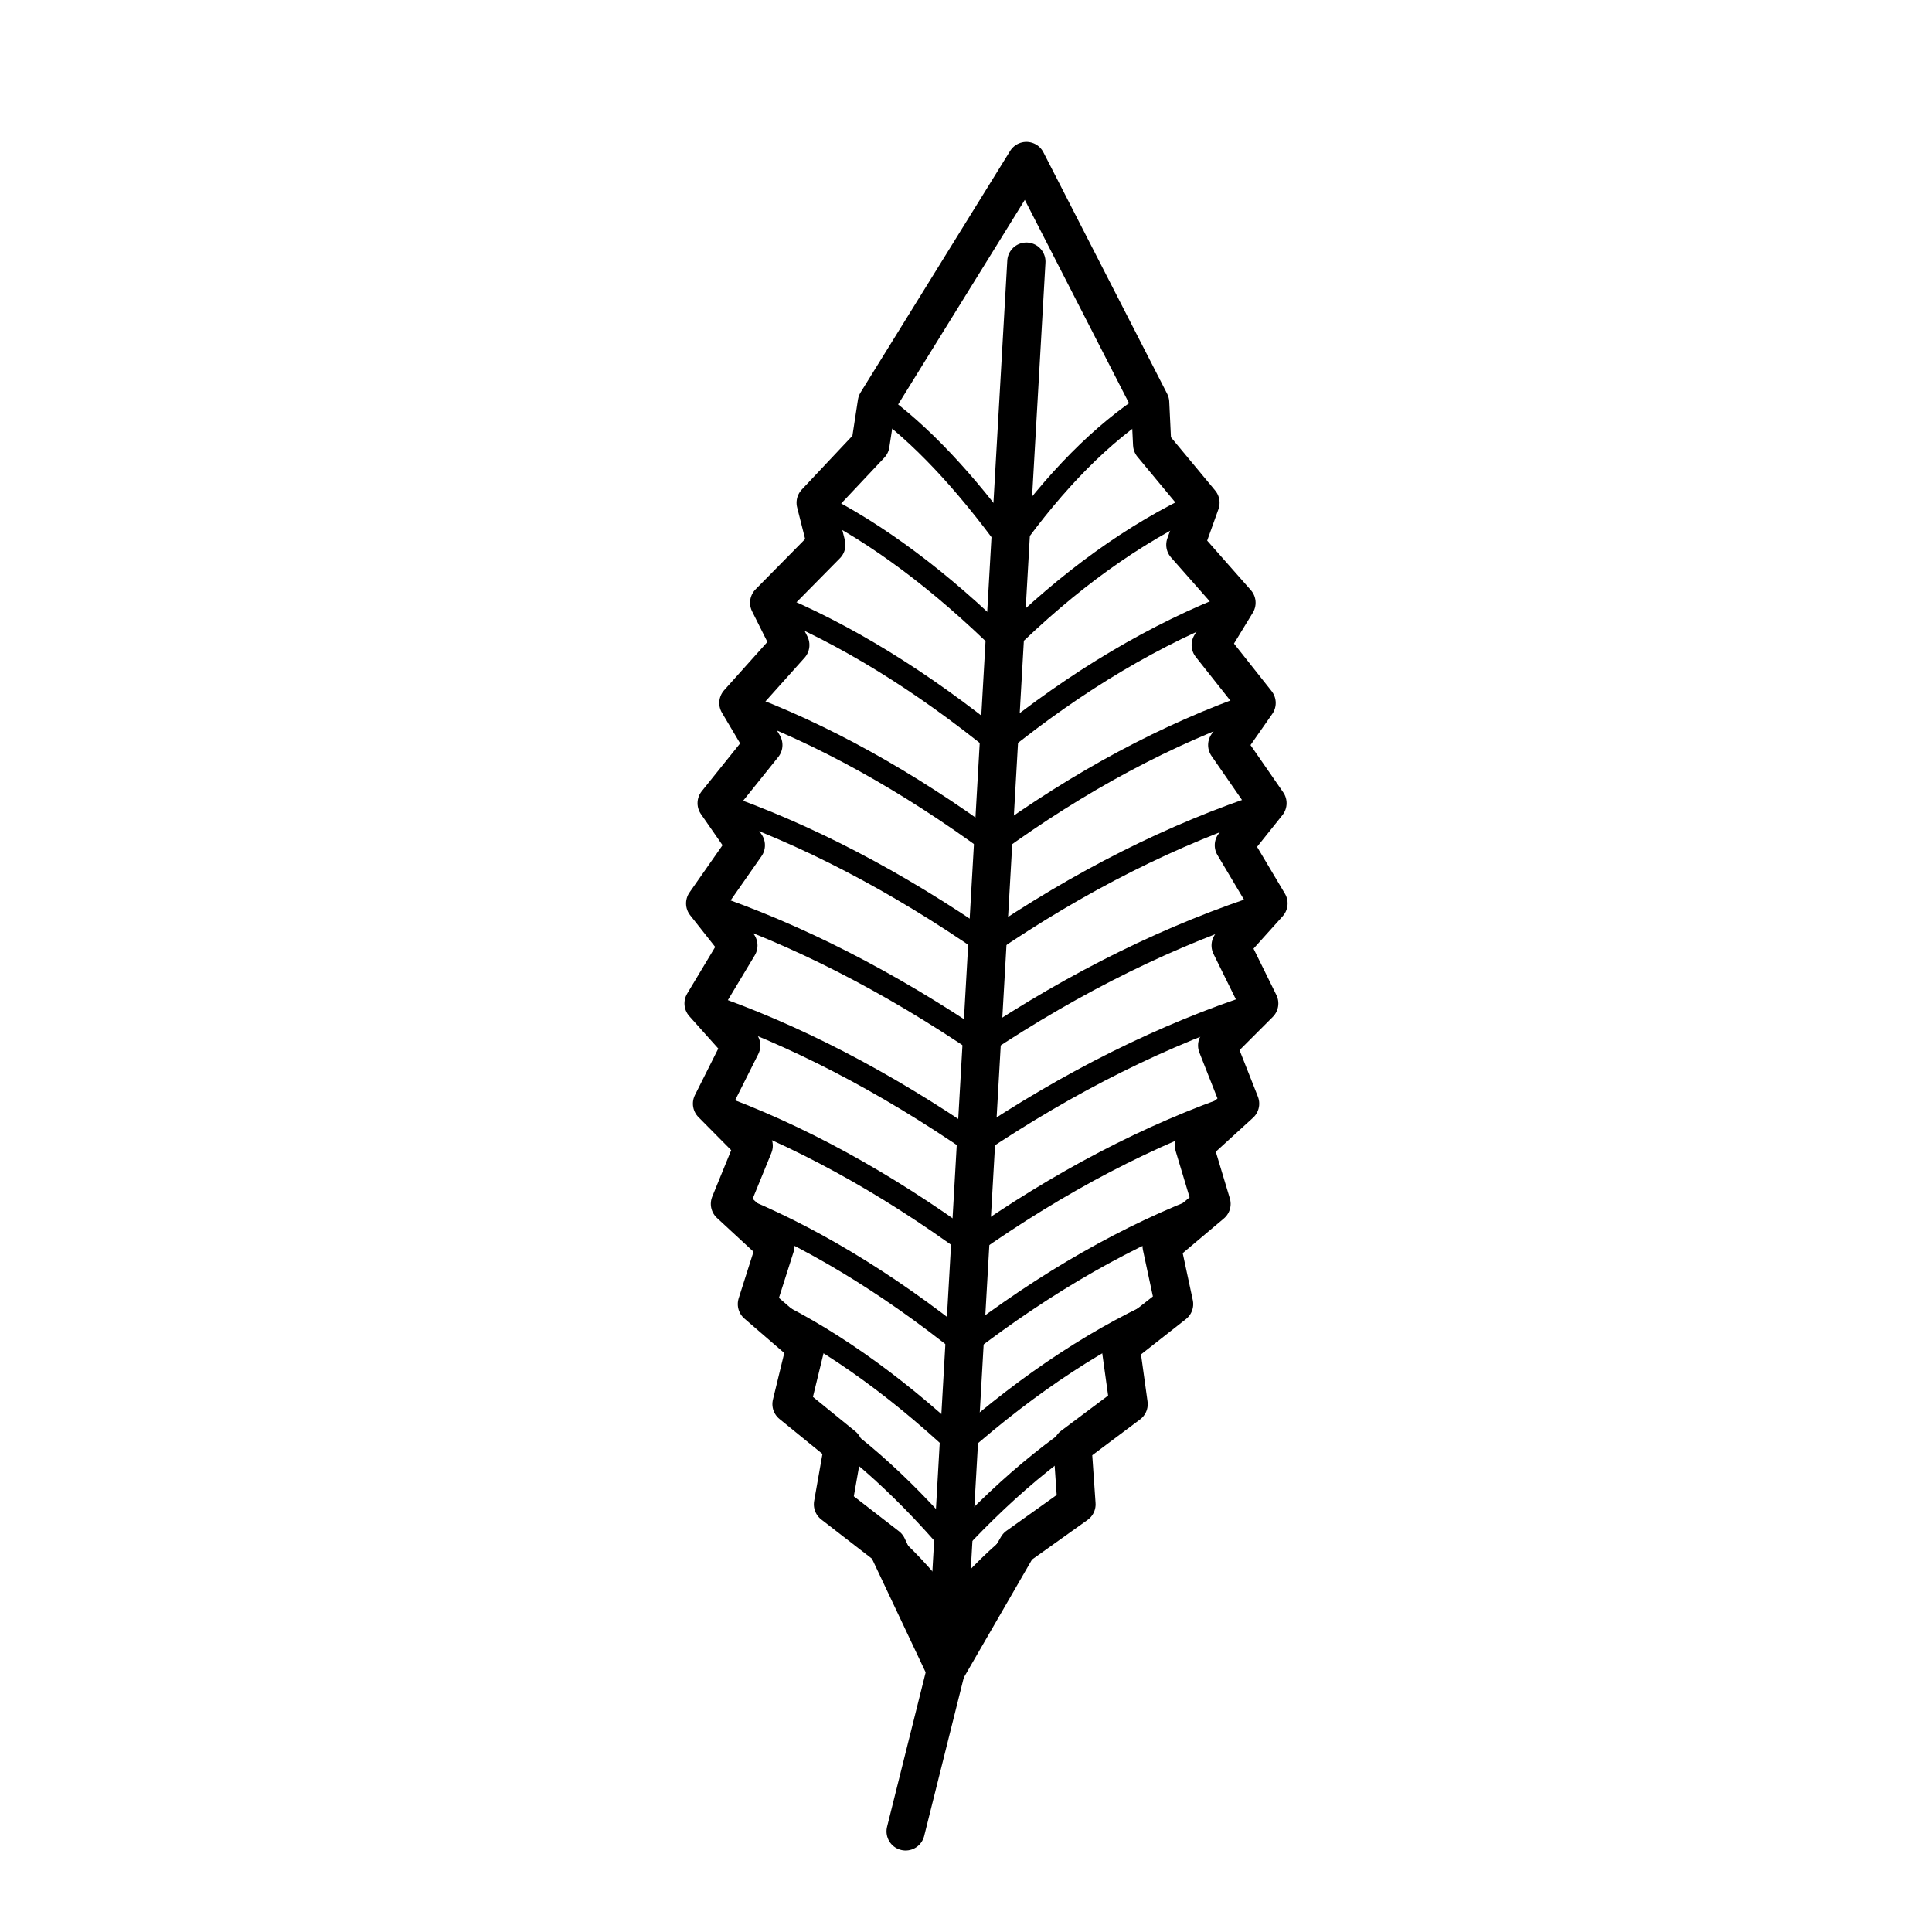
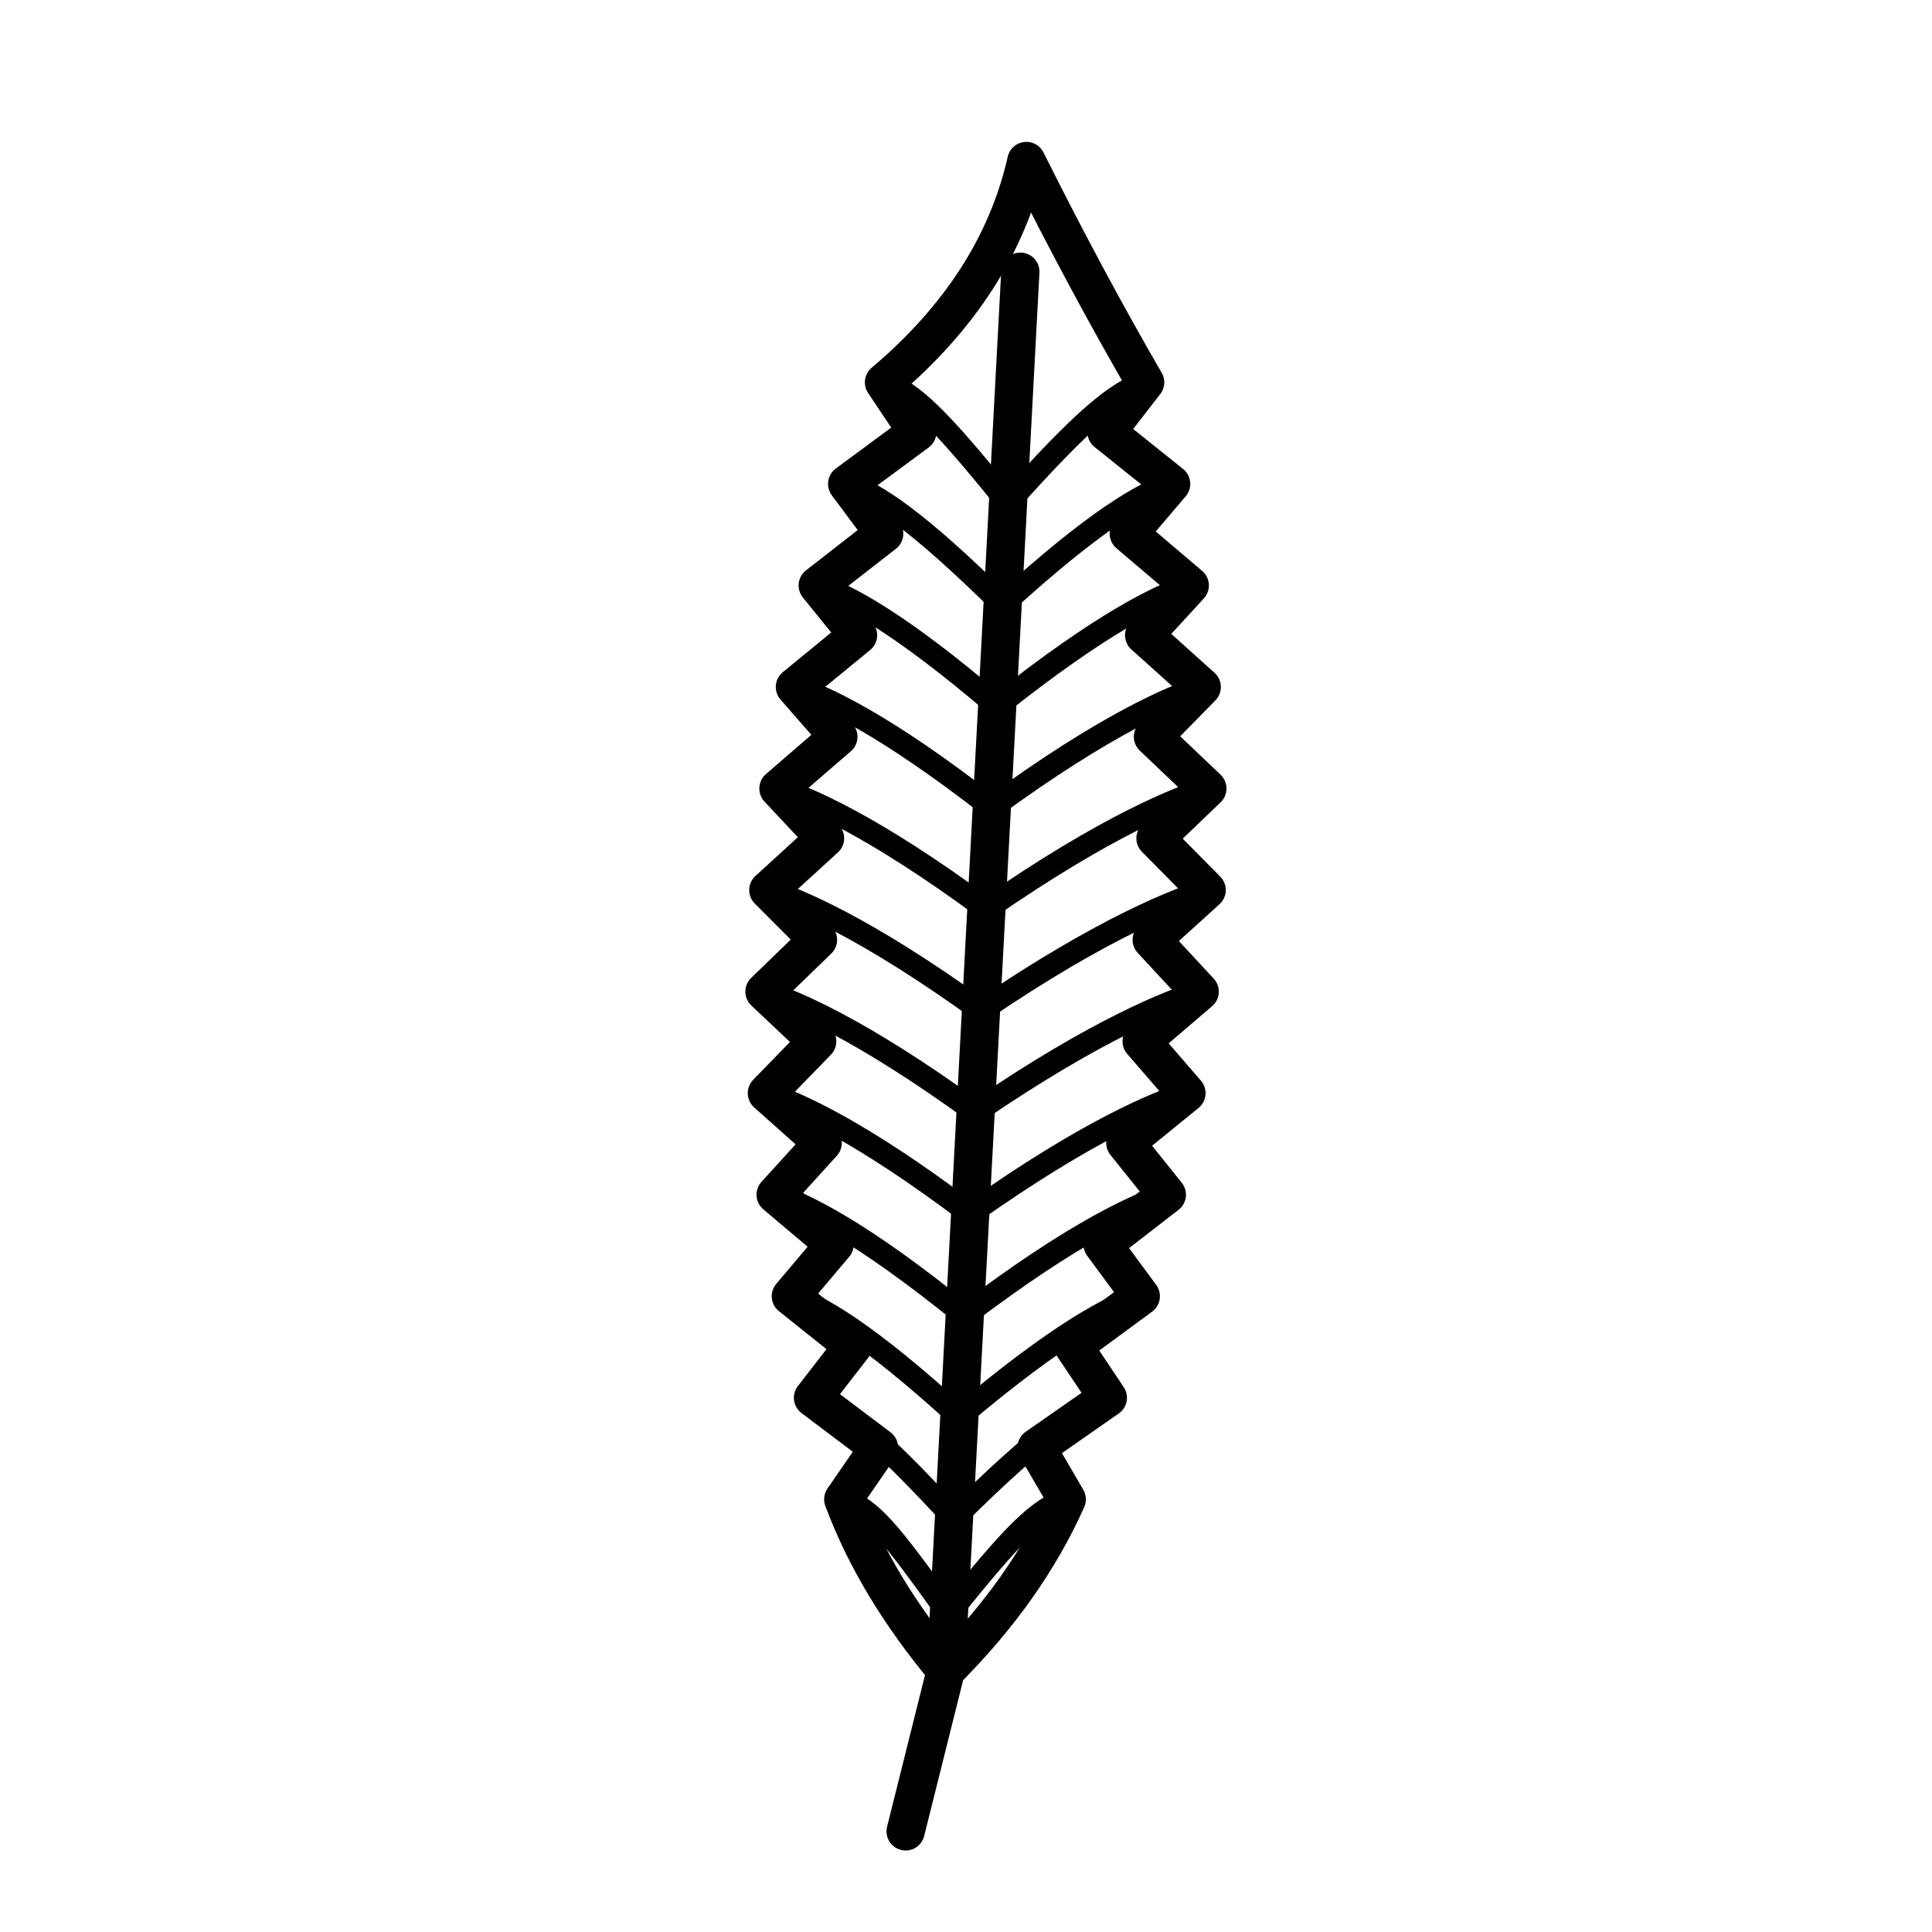
<svg xmlns="http://www.w3.org/2000/svg" width="96" height="96" viewBox="0 0 96 96" fill="none" stroke-linecap="round" stroke-linejoin="round" role="img" aria-label="Edelkastanie · Castanea sativa">
-   <path class="leaf-blade" d="M51 8 L43.57 20 L43.25 22.09 L40.53 24.98 L41.06 27.07 L38.22 29.95 L39.27 32.05 L36.69 34.93 L37.93 37.02 L35.61 39.91 L37.06 42 L35.04 44.89 L36.69 46.98 L34.96 49.86 L36.83 51.95 L35.38 54.84 L37.45 56.93 L36.27 59.82 L38.53 61.91 L37.61 64.8 L40.03 66.89 L39.33 69.77 L41.9 71.86 L41.39 74.75 L44.09 76.84 L47 83 L50.56 76.84 L53.49 74.75 L53.29 71.86 L56.08 69.77 L55.68 66.89 L58.34 64.8 L57.72 61.91 L60.2 59.82 L59.33 56.93 L61.62 54.84 L60.48 51.95 L62.57 49.86 L61.15 46.98 L63.03 44.89 L61.31 42 L62.98 39.91 L60.98 37.02 L62.44 34.93 L60.16 32.05 L61.44 29.95 L58.9 27.07 L59.65 24.98 L57.25 22.09 L57.15 20 L51 8 Z" fill="none" stroke="currentColor" stroke-width="1.9" />
-   <path d="M50.199 27.012 Q46.78 22.3 43.57 20" fill="none" stroke="currentColor" stroke-width="1.12" class="leaf-vein" />
-   <path d="M49.915 31.991 Q45.13 27.28 40.53 24.98" fill="none" stroke="currentColor" stroke-width="1.12" class="leaf-vein" />
-   <path d="M49.631 36.96 Q43.84 32.25 38.22 29.95" fill="none" stroke="currentColor" stroke-width="1.12" class="leaf-vein" />
-   <path d="M49.346 41.939 Q42.94 37.23 36.69 34.93" fill="none" stroke="currentColor" stroke-width="1.12" class="leaf-vein" />
-   <path d="M49.062 46.918 Q42.27 42.21 35.61 39.91" fill="none" stroke="currentColor" stroke-width="1.12" class="leaf-vein" />
-   <path d="M48.777 51.897 Q41.85 47.19 35.04 44.89" fill="none" stroke="currentColor" stroke-width="1.12" class="leaf-vein" />
-   <path d="M48.493 56.866 Q41.67 52.16 34.96 49.86" fill="none" stroke="currentColor" stroke-width="1.12" class="leaf-vein" />
-   <path d="M48.209 61.845 Q41.76 57.14 35.38 54.84" fill="none" stroke="currentColor" stroke-width="1.12" class="leaf-vein" />
-   <path d="M47.924 66.824 Q42.06 62.12 36.27 59.82" fill="none" stroke="currentColor" stroke-width="1.12" class="leaf-vein" />
-   <path d="M47.64 71.802 Q42.61 67.1 37.61 64.8" fill="none" stroke="currentColor" stroke-width="1.12" class="leaf-vein" />
-   <path d="M47.356 76.771 Q43.33 72.07 39.33 69.77" fill="none" stroke="currentColor" stroke-width="1.12" class="leaf-vein" />
-   <path d="M47.171 80.001 Q44.27 76.17 41.39 74.75" fill="none" stroke="currentColor" stroke-width="1.12" class="leaf-vein" />
-   <path d="M50.199 27.012 Q53.57 22.3 57.15 20" fill="none" stroke="currentColor" stroke-width="1.12" class="leaf-vein" />
-   <path d="M49.915 31.991 Q54.69 27.28 59.65 24.98" fill="none" stroke="currentColor" stroke-width="1.12" class="leaf-vein" />
-   <path d="M49.631 36.96 Q55.45 32.25 61.44 29.95" fill="none" stroke="currentColor" stroke-width="1.12" class="leaf-vein" />
-   <path d="M49.346 41.939 Q55.81 37.23 62.44 34.93" fill="none" stroke="currentColor" stroke-width="1.12" class="leaf-vein" />
-   <path d="M49.062 46.918 Q55.95 42.21 62.98 39.91" fill="none" stroke="currentColor" stroke-width="1.12" class="leaf-vein" />
-   <path d="M48.777 51.897 Q55.84 47.19 63.03 44.89" fill="none" stroke="currentColor" stroke-width="1.12" class="leaf-vein" />
-   <path d="M48.493 56.866 Q55.48 52.16 62.57 49.86" fill="none" stroke="currentColor" stroke-width="1.12" class="leaf-vein" />
-   <path d="M48.209 61.845 Q54.88 57.14 61.62 54.84" fill="none" stroke="currentColor" stroke-width="1.12" class="leaf-vein" />
-   <path d="M47.924 66.824 Q54.03 62.12 60.2 59.82" fill="none" stroke="currentColor" stroke-width="1.12" class="leaf-vein" />
-   <path d="M47.64 71.802 Q52.97 67.1 58.34 64.8" fill="none" stroke="currentColor" stroke-width="1.12" class="leaf-vein" />
-   <path d="M47.356 76.771 Q51.7 72.07 56.08 69.77" fill="none" stroke="currentColor" stroke-width="1.12" class="leaf-vein" />
-   <path d="M47.171 80.001 Q50.33 76.17 53.49 74.75" fill="none" stroke="currentColor" stroke-width="1.12" class="leaf-vein" />
-   <path d="M45 91 Q46 87 47 83" fill="none" stroke="currentColor" stroke-width="1.9" class="leaf-petiole" />
-   <path d="M47 83 L51 13" fill="none" stroke="currentColor" stroke-width="1.9" class="leaf-midrib" />
+   <path class="leaf-blade" d="M51 8 Q49.6 14.2 43.925 19 L45.579 21.472 Q43.558 22.965 42.095 24.045 L43.935 26.518 Q42.019 28.01 40.632 29.091 L42.636 31.563 Q40.816 33.056 39.498 34.136 L41.659 36.609 Q39.932 38.101 38.681 39.182 L40.996 41.654 Q39.361 43.147 38.178 44.227 L40.645 46.7 Q39.103 48.192 37.986 49.273 L40.606 51.745 Q39.156 53.237 38.106 54.318 L40.879 56.79 Q39.523 58.283 38.541 59.364 L41.47 61.836 Q40.21 63.328 39.297 64.409 L42.391 66.881 Q41.234 68.374 40.397 69.455 L43.676 71.927 Q42.647 73.419 41.901 74.5 Q43.5 78.8 47 83 Q51 79 53.006 74.5 L51.505 71.927 L55.048 69.455 L53.328 66.881 L56.686 64.409 L54.787 61.836 L57.98 59.364 L55.916 56.79 L58.953 54.318 L56.728 51.745 L59.612 49.273 L57.227 46.7 L59.958 44.227 L57.415 41.654 L59.993 39.182 L57.29 36.609 L59.714 34.136 L56.851 31.563 L59.119 29.091 L56.089 26.518 L58.193 24.045 L54.984 21.472 L56.902 19 Q54 14 51 8 Z" fill="none" stroke="currentColor" stroke-width="1.9" />
+   <path class="leaf-petiole" d="M45 91 Q46 87 47 83" fill="none" stroke="currentColor" stroke-width="1.9" />
+   <path class="leaf-midrib" d="M47 83 L50.7 13.5" fill="none" stroke="currentColor" stroke-width="1.9" />
+   <path class="leaf-vein" d="M50.088 25 C46.698 20.8 45.325 19.45 43.925 19" fill="none" stroke="currentColor" stroke-width="1.12" />
+   <path class="leaf-vein" d="M50.088 25 C53.836 20.8 55.502 19.45 56.902 19" fill="none" stroke="currentColor" stroke-width="1.12" />
+   <path class="leaf-vein" d="M49.819 30.045 C45.571 25.845 43.495 24.495 42.095 24.045" fill="none" stroke="currentColor" stroke-width="1.12" />
+   <path class="leaf-vein" d="M49.819 30.045 C54.425 25.845 56.793 24.495 58.193 24.045" fill="none" stroke="currentColor" stroke-width="1.12" />
+   <path class="leaf-vein" d="M49.551 35.091 C44.645 30.891 42.032 29.541 40.632 29.091" fill="none" stroke="currentColor" stroke-width="1.12" />
+   <path class="leaf-vein" d="M49.551 35.091 C54.813 30.891 57.719 29.541 59.119 29.091" fill="none" stroke="currentColor" stroke-width="1.12" />
+   <path class="leaf-vein" d="M49.282 40.136 C43.901 35.936 40.898 34.586 39.498 34.136" fill="none" stroke="currentColor" stroke-width="1.12" />
+   <path class="leaf-vein" d="M49.282 40.136 C55.02 35.936 58.314 34.586 59.714 34.136" fill="none" stroke="currentColor" stroke-width="1.12" />
+   <path class="leaf-vein" d="M49.013 45.182 C43.331 40.982 40.081 39.632 38.681 39.182" fill="none" stroke="currentColor" stroke-width="1.12" />
+   <path class="leaf-vein" d="M49.013 45.182 C55.052 40.982 58.593 39.632 59.993 39.182" fill="none" stroke="currentColor" stroke-width="1.12" />
+   <path class="leaf-vein" d="M48.745 50.227 C42.933 46.027 39.578 44.677 38.178 44.227" fill="none" stroke="currentColor" stroke-width="1.12" />
+   <path class="leaf-vein" d="M48.745 50.227 C54.912 46.027 58.558 44.677 59.958 44.227" fill="none" stroke="currentColor" stroke-width="1.12" />
+   <path class="leaf-vein" d="M48.476 55.273 C42.707 51.073 39.386 49.723 37.986 49.273" fill="none" stroke="currentColor" stroke-width="1.12" />
+   <path class="leaf-vein" d="M48.476 55.273 C54.601 51.073 58.212 49.723 59.612 49.273" fill="none" stroke="currentColor" stroke-width="1.12" />
+   <path class="leaf-vein" d="M48.208 60.318 C42.652 56.118 39.506 54.768 38.106 54.318" fill="none" stroke="currentColor" stroke-width="1.12" />
+   <path class="leaf-vein" d="M48.208 60.318 C54.118 56.118 57.553 54.768 58.953 54.318" fill="none" stroke="currentColor" stroke-width="1.12" />
+   <path class="leaf-vein" d="M47.939 65.364 C42.77 61.164 39.941 59.814 38.541 59.364" fill="none" stroke="currentColor" stroke-width="1.12" />
+   <path class="leaf-vein" d="M47.939 65.364 C53.462 61.164 56.58 59.814 57.98 59.364" fill="none" stroke="currentColor" stroke-width="1.12" />
+   <path class="leaf-vein" d="M47.67 70.409 C43.065 66.209 40.697 64.859 39.297 64.409" fill="none" stroke="currentColor" stroke-width="1.12" />
+   <path class="leaf-vein" d="M47.67 70.409 C52.629 66.209 55.286 64.859 56.686 64.409" fill="none" stroke="currentColor" stroke-width="1.12" />
+   <path class="leaf-vein" d="M47.402 75.455 C43.549 71.255 41.797 69.905 40.397 69.455" fill="none" stroke="currentColor" stroke-width="1.12" />
+   <path class="leaf-vein" d="M47.402 75.455 C51.607 71.255 53.648 69.905 55.048 69.455" fill="none" stroke="currentColor" stroke-width="1.12" />
+   <path class="leaf-vein" d="M47.149 80.2 C44.263 76.165 43.301 74.95 41.901 74.5" fill="none" stroke="currentColor" stroke-width="1.12" />
+   <path class="leaf-vein" d="M47.149 80.2 C50.37 76.165 51.606 74.95 53.006 74.5" fill="none" stroke="currentColor" stroke-width="1.12" />
</svg>
